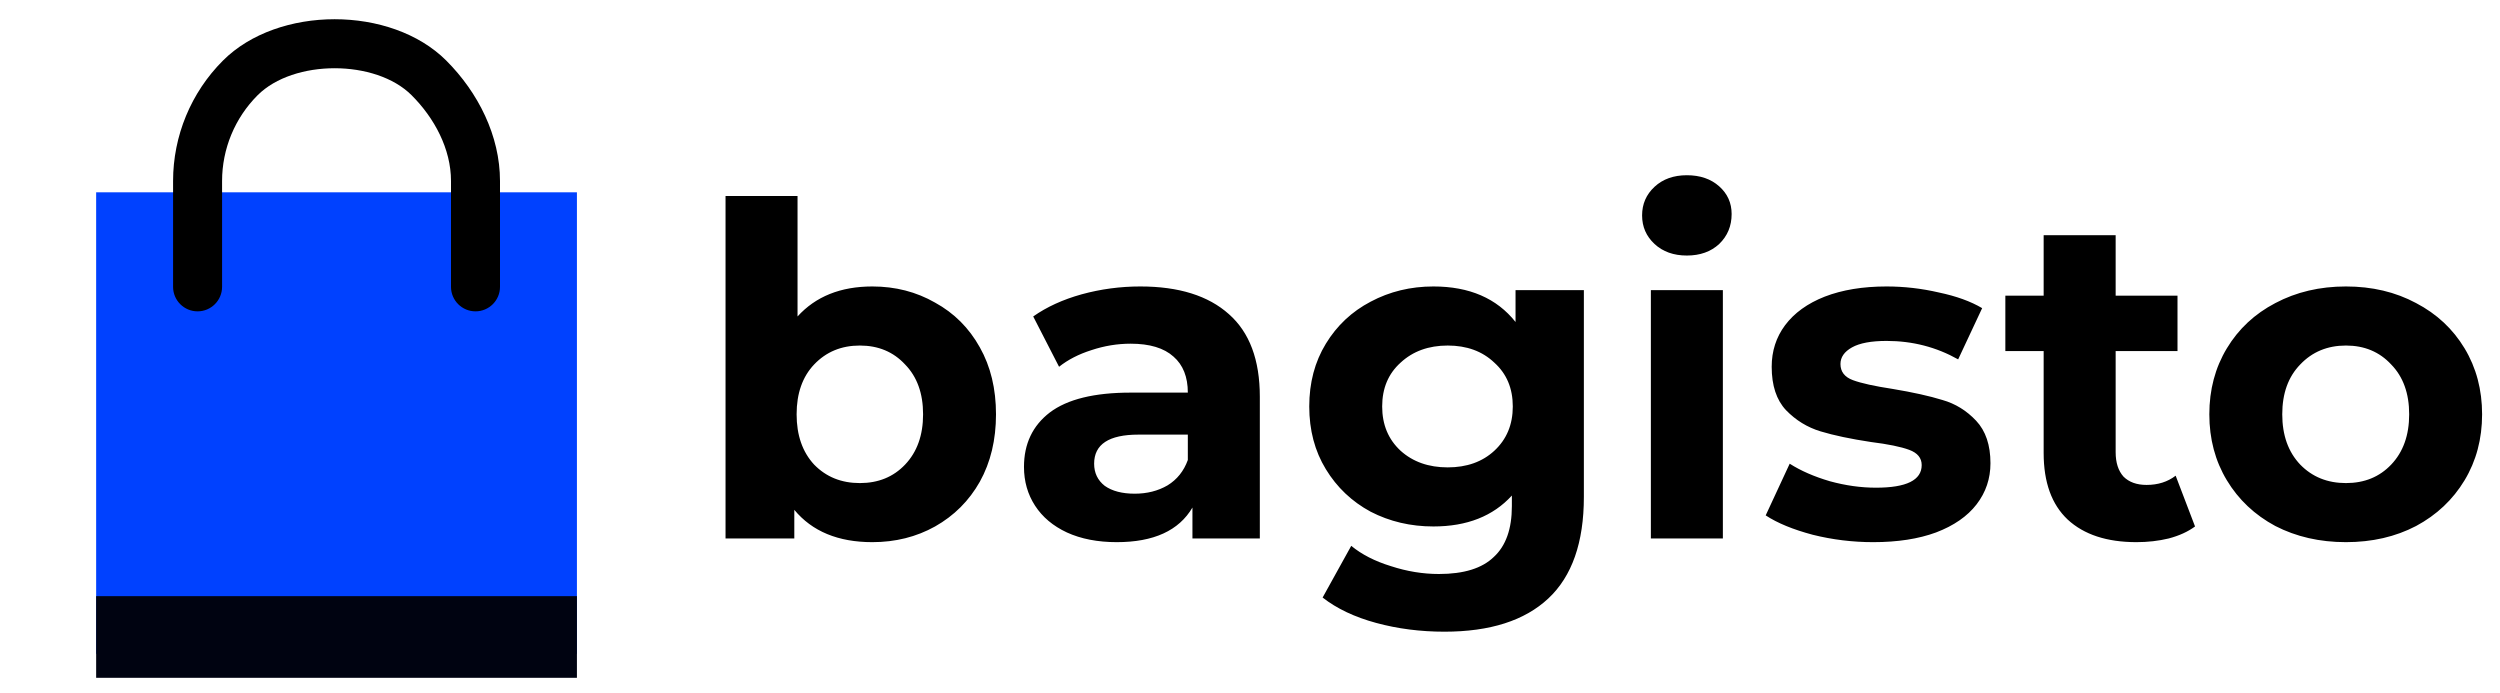
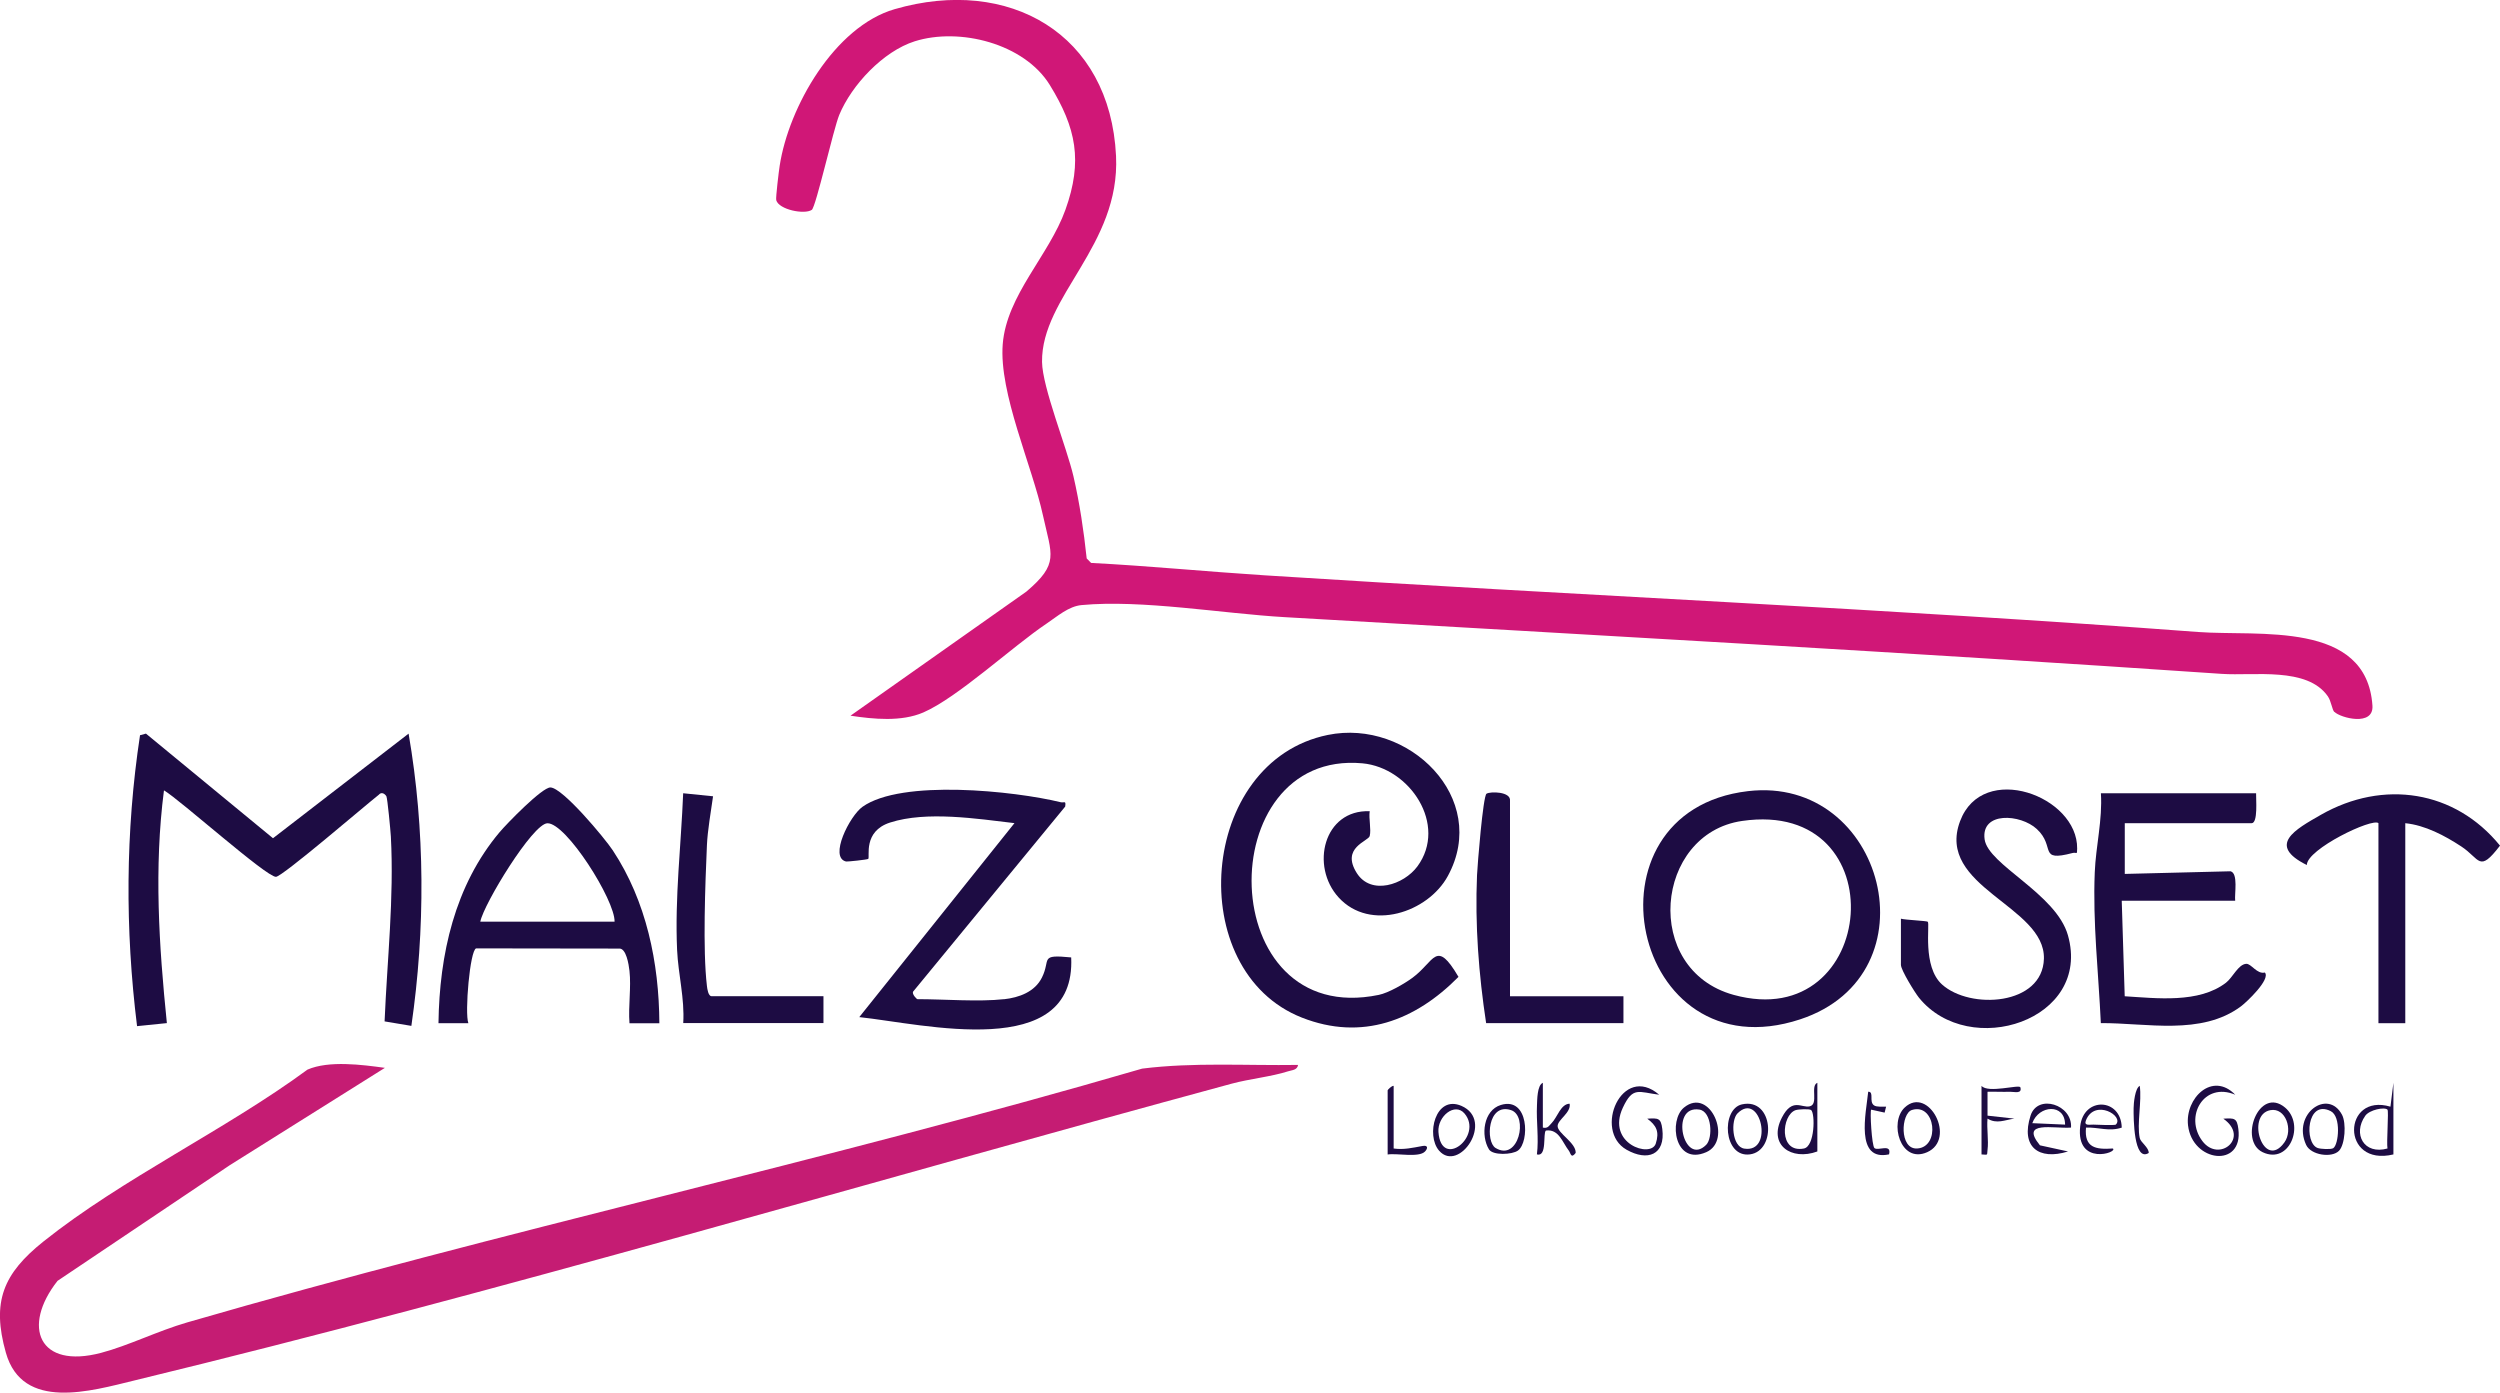
- <svg xmlns="http://www.w3.org/2000/svg" width="130" height="36" viewBox="0 0 130 36" fill="none">
-   <rect x="5" y="10" width="25" height="24" fill="#0041FF" />
-   <path fill-rule="evenodd" clip-rule="evenodd" d="M21.404 4.952C19.532 3.08 15.268 3.08 13.396 4.952C12.213 6.135 11.548 7.74 11.548 9.413V14.916C11.548 15.619 10.977 16.19 10.274 16.19C9.57 16.19 9 15.619 9 14.916V9.413C9 7.064 9.933 4.811 11.594 3.15C14.461 0.283 20.339 0.283 23.206 3.15C24.867 4.811 26 7.064 26 9.413V14.916C26 15.619 25.43 16.19 24.726 16.19C24.023 16.19 23.452 15.619 23.452 14.916V9.413C23.452 7.74 22.588 6.135 21.404 4.952Z" fill="black" />
-   <rect x="5" y="31" width="25" height="4.246" fill="#000311" />
-   <path d="M45.36 14.896C46.56 14.896 47.648 15.176 48.624 15.736C49.616 16.28 50.392 17.056 50.952 18.064C51.512 19.056 51.792 20.216 51.792 21.544C51.792 22.872 51.512 24.04 50.952 25.048C50.392 26.04 49.616 26.816 48.624 27.376C47.648 27.92 46.56 28.192 45.36 28.192C43.584 28.192 42.232 27.632 41.304 26.512V28H37.728V10.192H41.472V16.456C42.416 15.416 43.712 14.896 45.36 14.896ZM44.712 25.12C45.672 25.12 46.456 24.8 47.064 24.16C47.688 23.504 48 22.632 48 21.544C48 20.456 47.688 19.592 47.064 18.952C46.456 18.296 45.672 17.968 44.712 17.968C43.752 17.968 42.96 18.296 42.336 18.952C41.728 19.592 41.424 20.456 41.424 21.544C41.424 22.632 41.728 23.504 42.336 24.16C42.96 24.8 43.752 25.12 44.712 25.12ZM59.295 14.896C61.295 14.896 62.831 15.376 63.903 16.336C64.975 17.28 65.511 18.712 65.511 20.632V28H62.007V26.392C61.303 27.592 59.991 28.192 58.071 28.192C57.079 28.192 56.215 28.024 55.479 27.688C54.759 27.352 54.207 26.888 53.823 26.296C53.439 25.704 53.247 25.032 53.247 24.28C53.247 23.08 53.695 22.136 54.591 21.448C55.503 20.76 56.903 20.416 58.791 20.416H61.767C61.767 19.6 61.519 18.976 61.023 18.544C60.527 18.096 59.783 17.872 58.791 17.872C58.103 17.872 57.423 17.984 56.751 18.208C56.095 18.416 55.535 18.704 55.071 19.072L53.727 16.456C54.431 15.96 55.271 15.576 56.247 15.304C57.239 15.032 58.255 14.896 59.295 14.896ZM59.007 25.672C59.647 25.672 60.215 25.528 60.711 25.24C61.207 24.936 61.559 24.496 61.767 23.92V22.6H59.199C57.663 22.6 56.895 23.104 56.895 24.112C56.895 24.592 57.079 24.976 57.447 25.264C57.831 25.536 58.351 25.672 59.007 25.672ZM82.361 15.088V25.84C82.361 28.208 81.745 29.968 80.513 31.12C79.281 32.272 77.481 32.848 75.112 32.848C73.865 32.848 72.68 32.696 71.561 32.392C70.441 32.088 69.513 31.648 68.776 31.072L70.264 28.384C70.808 28.832 71.496 29.184 72.329 29.44C73.16 29.712 73.993 29.848 74.825 29.848C76.121 29.848 77.073 29.552 77.68 28.96C78.305 28.384 78.617 27.504 78.617 26.32V25.768C77.641 26.84 76.281 27.376 74.537 27.376C73.353 27.376 72.264 27.12 71.272 26.608C70.296 26.08 69.52 25.344 68.945 24.4C68.368 23.456 68.081 22.368 68.081 21.136C68.081 19.904 68.368 18.816 68.945 17.872C69.52 16.928 70.296 16.2 71.272 15.688C72.264 15.16 73.353 14.896 74.537 14.896C76.409 14.896 77.832 15.512 78.808 16.744V15.088H82.361ZM75.281 24.304C76.272 24.304 77.081 24.016 77.704 23.44C78.344 22.848 78.665 22.08 78.665 21.136C78.665 20.192 78.344 19.432 77.704 18.856C77.081 18.264 76.272 17.968 75.281 17.968C74.288 17.968 73.472 18.264 72.832 18.856C72.192 19.432 71.873 20.192 71.873 21.136C71.873 22.08 72.192 22.848 72.832 23.44C73.472 24.016 74.288 24.304 75.281 24.304ZM85.845 15.088H89.589V28H85.845V15.088ZM87.717 13.288C87.029 13.288 86.469 13.088 86.037 12.688C85.605 12.288 85.389 11.792 85.389 11.2C85.389 10.608 85.605 10.112 86.037 9.712C86.469 9.312 87.029 9.112 87.717 9.112C88.405 9.112 88.965 9.304 89.397 9.688C89.829 10.072 90.045 10.552 90.045 11.128C90.045 11.752 89.829 12.272 89.397 12.688C88.965 13.088 88.405 13.288 87.717 13.288ZM97.408 28.192C96.336 28.192 95.288 28.064 94.264 27.808C93.24 27.536 92.424 27.2 91.816 26.8L93.064 24.112C93.64 24.48 94.336 24.784 95.152 25.024C95.968 25.248 96.768 25.36 97.552 25.36C99.136 25.36 99.928 24.968 99.928 24.184C99.928 23.816 99.712 23.552 99.28 23.392C98.848 23.232 98.184 23.096 97.288 22.984C96.232 22.824 95.36 22.64 94.672 22.432C93.984 22.224 93.384 21.856 92.872 21.328C92.376 20.8 92.128 20.048 92.128 19.072C92.128 18.256 92.36 17.536 92.824 16.912C93.304 16.272 93.992 15.776 94.888 15.424C95.8 15.072 96.872 14.896 98.104 14.896C99.016 14.896 99.92 15 100.816 15.208C101.728 15.4 102.48 15.672 103.072 16.024L101.824 18.688C100.688 18.048 99.448 17.728 98.104 17.728C97.304 17.728 96.704 17.84 96.304 18.064C95.904 18.288 95.704 18.576 95.704 18.928C95.704 19.328 95.92 19.608 96.352 19.768C96.784 19.928 97.472 20.08 98.416 20.224C99.472 20.4 100.336 20.592 101.008 20.8C101.68 20.992 102.264 21.352 102.76 21.88C103.256 22.408 103.504 23.144 103.504 24.088C103.504 24.888 103.264 25.6 102.784 26.224C102.304 26.848 101.6 27.336 100.672 27.688C99.76 28.024 98.672 28.192 97.408 28.192ZM114.142 27.376C113.774 27.648 113.318 27.856 112.774 28C112.246 28.128 111.686 28.192 111.094 28.192C109.558 28.192 108.366 27.8 107.518 27.016C106.686 26.232 106.27 25.08 106.27 23.56V18.256H104.278V15.376H106.27V12.232H110.014V15.376H113.23V18.256H110.014V23.512C110.014 24.056 110.15 24.48 110.422 24.784C110.71 25.072 111.11 25.216 111.622 25.216C112.214 25.216 112.718 25.056 113.134 24.736L114.142 27.376ZM121.989 28.192C120.629 28.192 119.405 27.912 118.317 27.352C117.245 26.776 116.405 25.984 115.797 24.976C115.189 23.968 114.885 22.824 114.885 21.544C114.885 20.264 115.189 19.12 115.797 18.112C116.405 17.104 117.245 16.32 118.317 15.76C119.405 15.184 120.629 14.896 121.989 14.896C123.349 14.896 124.565 15.184 125.637 15.76C126.709 16.32 127.549 17.104 128.157 18.112C128.765 19.12 129.069 20.264 129.069 21.544C129.069 22.824 128.765 23.968 128.157 24.976C127.549 25.984 126.709 26.776 125.637 27.352C124.565 27.912 123.349 28.192 121.989 28.192ZM121.989 25.12C122.949 25.12 123.733 24.8 124.341 24.16C124.965 23.504 125.277 22.632 125.277 21.544C125.277 20.456 124.965 19.592 124.341 18.952C123.733 18.296 122.949 17.968 121.989 17.968C121.029 17.968 120.237 18.296 119.613 18.952C118.989 19.592 118.677 20.456 118.677 21.544C118.677 22.632 118.989 23.504 119.613 24.16C120.237 24.8 121.029 25.12 121.989 25.12Z" fill="black" />
+ <svg xmlns="http://www.w3.org/2000/svg" id="Layer_1" data-name="Layer 1" viewBox="0 0 379.04 211.16">
+   <defs>
+     <style>
+       .cls-1 {
+         fill: #c51c73;
+       }
+ 
+       .cls-2 {
+         fill: #1d0c43;
+       }
+ 
+       .cls-3 {
+         fill: #d01777;
+       }
+     </style>
+   </defs>
+   <g>
+     <path class="cls-3" d="M353.93,107.96c-.36-.36-.47-1.64-1-2.4-3.14-4.49-11.2-3.06-16.06-3.39-47.34-3.24-94.7-5.85-142.09-8.6-9.4-.54-21.7-2.69-30.8-1.83-1.96.18-3.67,1.71-5.32,2.82-5.18,3.48-13.45,11.19-18.67,13.46-3.33,1.44-7.55,1.02-11.04.49l26.66-18.81c5.01-4.25,3.84-5.52,2.53-11.51-1.66-7.63-6.7-18.57-6.11-26.01s7.02-13.45,9.5-20.36c2.66-7.41,1.64-12.42-2.36-18.93-3.88-6.3-13.69-8.77-20.48-6.63-4.77,1.51-9.56,6.6-11.45,11.17-.88,2.14-3.54,13.97-4.16,14.39-1.13.75-5-.04-5.39-1.47-.1-.35.4-4.45.52-5.21,1.36-8.91,8.31-21.1,17.43-23.75,17.28-5.01,32.68,3.66,33.57,22.27.65,13.59-11.34,21.26-11.22,31.22.05,3.85,3.75,12.97,4.76,17.32.94,4.08,1.57,8.3,2.01,12.47l.67.68c8.74.45,17.46,1.31,26.19,1.87,47.19,3.04,94.44,5.05,141.64,8.6,9.16.69,25.56-1.8,26.44,11.16.22,3.22-4.86,1.86-5.75.96Z" />
+     <path class="cls-1" d="M58.33,161.92l-23.49,14.74-26.12,17.54c-5.46,6.95-2.85,13.42,6.62,10.91,4.13-1.09,8.61-3.33,13.04-4.61,47.91-13.9,96.88-24.51,144.79-38.48,7.83-.98,15.76-.44,23.64-.56-.14.81-.92.77-1.52.97-2.57.82-5.78,1.13-8.54,1.87-55.12,14.93-110.92,31.55-166.33,44.99-6.64,1.61-17.01,4.71-19.53-4.2-2.19-7.74-.39-12,5.71-16.87,11.91-9.51,27.61-16.92,40.02-26.05,3.25-1.41,8.26-.74,11.72-.27Z" />
+   </g>
+   <g>
+     <path class="cls-2" d="M207.67,122.99c-.17,1.13.25,2.74,0,3.76-.2.81-4.41,1.75-1.96,5.62,2.17,3.43,7.13,1.78,9.19-1.01,4.62-6.28-1.12-14.97-8.35-15.63-23.04-2.09-22.52,40.3,2.5,35.11,1.47-.3,3.86-1.68,5.1-2.59,3.4-2.5,3.55-5.96,6.98-.14-6.54,6.63-14.65,9.75-23.73,6.18-18.01-7.07-15.73-38.84,3.91-42.86,12.22-2.51,24.63,9.57,18.21,21.38-3.02,5.56-11.8,8.47-16.56,3.26-4.33-4.74-2.28-13.34,4.71-13.08Z" />
+     <path class="cls-2" d="M22.13,111.23l19.26,15.86,20.56-15.86c2.51,14.57,2.54,29.69.42,44.31l-4.06-.68c.39-9.33,1.45-18.68.95-28.04-.05-.88-.52-5.85-.68-6.1-.26-.41-.76-.69-1.15-.22-1.9,1.48-14.6,12.41-15.59,12.44-1.46.04-14.54-11.68-16.98-13.11-1.52,11.77-.76,23.53.44,35.29l-4.52.46c-1.82-14.66-1.77-29.5.45-44.11l.89-.24Z" />
+     <path class="cls-2" d="M152.23,151.5c2.27-.25,4.67-1.11,5.75-3.3,1.38-2.78-.47-3.52,4.43-3.04.74,15.89-22.46,10.07-32.13,9.05l23.53-29.41c-5.7-.67-13.33-1.87-18.86-.09-4.16,1.34-3.02,5.23-3.31,5.51-.12.12-3.2.44-3.36.4-2.63-.62.55-6.91,2.48-8.29,5.93-4.22,23.01-2.42,30.06-.7.53.13.82-.34.68.66l-23.07,28.07c-.17.38.54,1.13.68,1.13,4.03,0,9.29.43,13.12,0Z" />
+     <path class="cls-2" d="M265.02,119.95c20.67-2.44,28.63,27.77,7.91,34.6-25.68,8.46-33.89-31.54-7.91-34.6ZM264.12,124.47c-13.26,1.93-15.18,22.54-1.27,26.37,21.94,6.04,24.94-29.82,1.27-26.37Z" />
+     <path class="cls-2" d="M95.44,147.21c-.11-.99-.5-3.49-1.58-3.39l-21.67-.03c-.94.26-1.75,9.83-1.18,11.34h-4.53c.14-10.39,2.45-20.86,9.27-28.96,1.06-1.26,6.45-6.82,7.71-6.78,1.87.06,8.24,7.71,9.45,9.54,5.1,7.72,7.01,17.04,7.06,26.21h-4.53c-.2-2.54.28-5.44,0-7.92ZM93.18,139.74c.08-3.26-7.35-15.01-10.19-14.92-2.22.06-9.64,12.21-10.17,14.92h20.36Z" />
+     <path class="cls-2" d="M342.06,120.28c-.03.85.31,4.53-.68,4.53h-19.23v7.69l16.03-.4c1.21.29.58,3.47.71,4.47h-17.2l.45,14.48c4.8.29,11.25,1.11,15.36-2.06,1.03-.8,1.84-2.76,3.05-2.86.77-.06,1.64,1.62,2.84,1.32.91,1.03-2.8,4.52-3.64,5.14-6.01,4.46-14.3,2.49-21.23,2.53-.35-7.63-1.24-15.19-.92-22.88.16-3.94,1.19-7.98.93-11.97h23.53Z" />
+     <path class="cls-2" d="M288.21,139.29c.67.19,3.92.32,4.07.46.36.35-.86,6.78,2.16,9.51,4.27,3.85,15.26,3.2,15.45-3.9.22-8.04-16.46-10.86-12.71-20.86,3.42-9.13,17.85-3.81,17.75,4.16-.01,1.07-.07.5-.7.67-5.29,1.39-2.51-.94-5.41-3.63-2.47-2.3-8.51-2.7-7.92,1.56.54,3.88,10.83,8.21,12.63,14.54,3.66,12.89-14.95,18.91-22.59,9.46-.64-.8-2.73-4.19-2.73-4.97v-7.01Z" />
+     <path class="cls-2" d="M360.62,124.81c-.88-.87-10.86,3.93-10.87,6.34-6.11-3.03-1.74-5.39,2.13-7.61,9.46-5.4,20.35-3.72,27.16,4.67-3.22,4.21-2.99,2.01-5.88.12-2.48-1.63-5.48-3.22-8.48-3.52v30.32h-4.07v-30.32Z" />
+     <path class="cls-2" d="M103.59,155.12c.23-3.71-.76-7.4-.93-11.07-.36-7.98.6-15.84.92-23.78l4.53.46c-.32,2.31-.83,5.15-.93,7.44-.25,5.78-.65,15.82,0,21.31.05.46.21,1.56.7,1.56h16.97v4.07h-21.27Z" />
+     <path class="cls-2" d="M228.94,151.05h17.2v4.07h-20.82c-1.12-7.4-1.7-14.91-1.38-22.42.07-1.55.91-12.03,1.44-12.36.59-.37,3.72-.33,3.56,1.07v29.64Z" />
+   </g>
+   <g>
+     <path class="cls-2" d="M338.9,165.98c-4.76-2.02-7.79,3.32-4.98,7.03,2.54,3.35,7.23-.54,3.17-3.4,1.68-.1,2.07-.11,2.28,1.56.76,5.98-6.98,5.08-7.63-.55-.47-4.13,3.7-8.21,7.16-4.64Z" />
+     <path class="cls-2" d="M251.56,165.98c-3.15-.4-3.99-1.29-5.51,1.96-2.55,5.47,4.26,7.69,4.99,5.45.59-1.81.08-2.77-1.29-3.78,1.68-.1,2.07-.11,2.28,1.56.5,3.95-2.25,4.94-5.41,3.15-5.11-2.89-.7-13.18,4.94-8.34Z" />
+     <path class="cls-2" d="M362.88,175.03c-8.05,1.92-7.71-9.39-.45-7.24l.45-3.62v10.86ZM361.98,168.24c-.44-.44-2.73.02-3.37.93-1.94,2.77-.19,5.96,3.37,4.96-.16-.91.21-5.68,0-5.89Z" />
+     <path class="cls-2" d="M255.31,167.93c3.98-3.26,7.44,5,3.38,6.76-4.81,2.09-5.73-4.83-3.38-6.76ZM258.69,173.57c1.03-1.04.87-5.05-1.04-5.34-4.56-.71-2.37,8.76,1.04,5.34Z" />
+     <path class="cls-2" d="M275.54,174.58c-3.94,1.45-7.53-.98-5.37-5.15,1.57-3.04,2.98-1.42,4.2-1.69,1.42-.31.04-3.1,1.17-3.57v10.41ZM274.59,168.3c-.24-.2-1.92-.13-2.36.02-2.11.73-2.61,6.58,1.28,5.81,1.65-.33,1.72-5.29,1.08-5.84Z" />
+     <path class="cls-2" d="M288.78,167.92c3.6-3.38,7.93,4.79,3.39,6.78-4.05,1.77-5.78-4.53-3.39-6.78ZM289.88,168.29c-1.67.52-1.94,5.98.78,5.84,3.56-.19,2.79-6.95-.78-5.84Z" />
+     <path class="cls-2" d="M264.11,167.44c4.8-1.07,5.28,7.03,1.22,7.58s-4.42-6.87-1.22-7.58ZM263.43,168.81c-1.03,1.04-.87,5.05,1.04,5.34,4.57.71,2.46-8.85-1.04-5.34Z" />
+     <path class="cls-2" d="M354.63,174.48c-1.09,1.12-4.27.67-4.99-.91-2.15-4.69,3.31-8.59,5.45-4.55.67,1.28.46,4.51-.46,5.46ZM353.77,174.07c.8-.52,1.22-4.78-.39-5.6-3.66-1.87-4.07,4.87-1.97,5.59.46.16,2.02.24,2.35.02Z" />
+     <path class="cls-2" d="M233.91,170.96c.77.17.91-.25,1.35-.69.86-.87,1.37-2.9,2.72-2.93.26,1.35-1.82,2.42-1.82,3.39,0,1.11,2.8,2.52,2.74,4.07-.72.95-.76.02-1.04-.34-.95-1.21-1.51-3.33-3.48-3.05-.48.4.22,4.04-1.36,3.62.31-2.49-.11-4.96.01-7.46.04-.78.02-3.03.89-3.4v6.79Z" />
+     <path class="cls-2" d="M218.19,174.46c-2.03-2.32-.57-8.51,3.39-6.79,5.07,2.21-.37,10.24-3.39,6.79ZM222.04,168.82c-1.46-1.72-4.11.43-3.95,2.8.41,5.79,6.86.63,3.95-2.8Z" />
+     <path class="cls-2" d="M346.46,167.93c3.05,2.57.68,8.68-3.39,6.77-3.71-1.75-.58-10.1,3.39-6.77ZM344.21,168.32c-3.78.73-.98,9.24,2.14,4.89,1.36-1.89.2-5.34-2.14-4.89Z" />
+     <path class="cls-2" d="M314.01,170.96c-2.61.2-7.84-1.12-4.72,2.69l4.26.93c-4.46,1.39-7.22-.7-5.68-5.45,1.08-3.33,6.38-1.65,6.13,1.83ZM313.1,170.51c-.01-3.27-4-2.97-4.97-.22l4.97.22Z" />
+     <path class="cls-2" d="M321.7,170.96c-1.91.65-3.5-.07-5.43,0-.28,3.03,1.43,3.36,4.07,3.17.88.6-5.62,2.73-4.95-3.35.5-4.54,6.19-4.33,6.3.17ZM320.79,170.51c1.33-1.3-3.18-3.97-4.52-.67-.38.93.62.64,1.12.67.58.04,3.28.12,3.4,0Z" />
+     <path class="cls-2" d="M230.15,174.44c-.88.64-3.82.77-4.4-.18-1.27-2.07-.85-5.93,1.81-6.73,4.27-1.3,4.36,5.62,2.59,6.91ZM226.75,174.05c3.5,2.14,5.01-4.87,2.34-5.74-3.56-1.16-3.88,4.8-2.34,5.74Z" />
+     <path class="cls-2" d="M300.43,164.63c.98,1.18,5.75-.26,5.89.23.3,1.05-.97.65-1.58.67-1.13.04-2.27-.03-3.4,0v3.62s4.07.45,4.07.45c-1.46.2-2.67.86-4.07,0-.14,1.52.19,3.28,0,4.76-.11.83.15.73-.91.67v-10.41Z" />
+     <path class="cls-2" d="M211.29,174.13c1.55.22,2.89-.11,4.38-.38.87-.16.83.37.38.84-.93.97-4.28.22-5.66.45v-9.73c0-.08.61-.71.91-.68v9.5Z" />
+     <path class="cls-2" d="M285.96,167.8l-.22.89-2.04-.45c-.21.21.09,5.49.5,5.83.55.46,2.65-.74,2.21.95-5.19,1.11-3.49-6.25-3.16-9.5.95,0,.07,1.5.88,2.07.42.29,1.3.17,1.84.2Z" />
+     <path class="cls-2" d="M324.42,172.55c.15.67,1.38,1.41,1.36,2.26-2.27,1.42-2.31-5.26-2.29-6.8,0-.7.21-3.02.93-3.38.34,2.29-.46,5.81,0,7.92Z" />
+   </g>
</svg>
